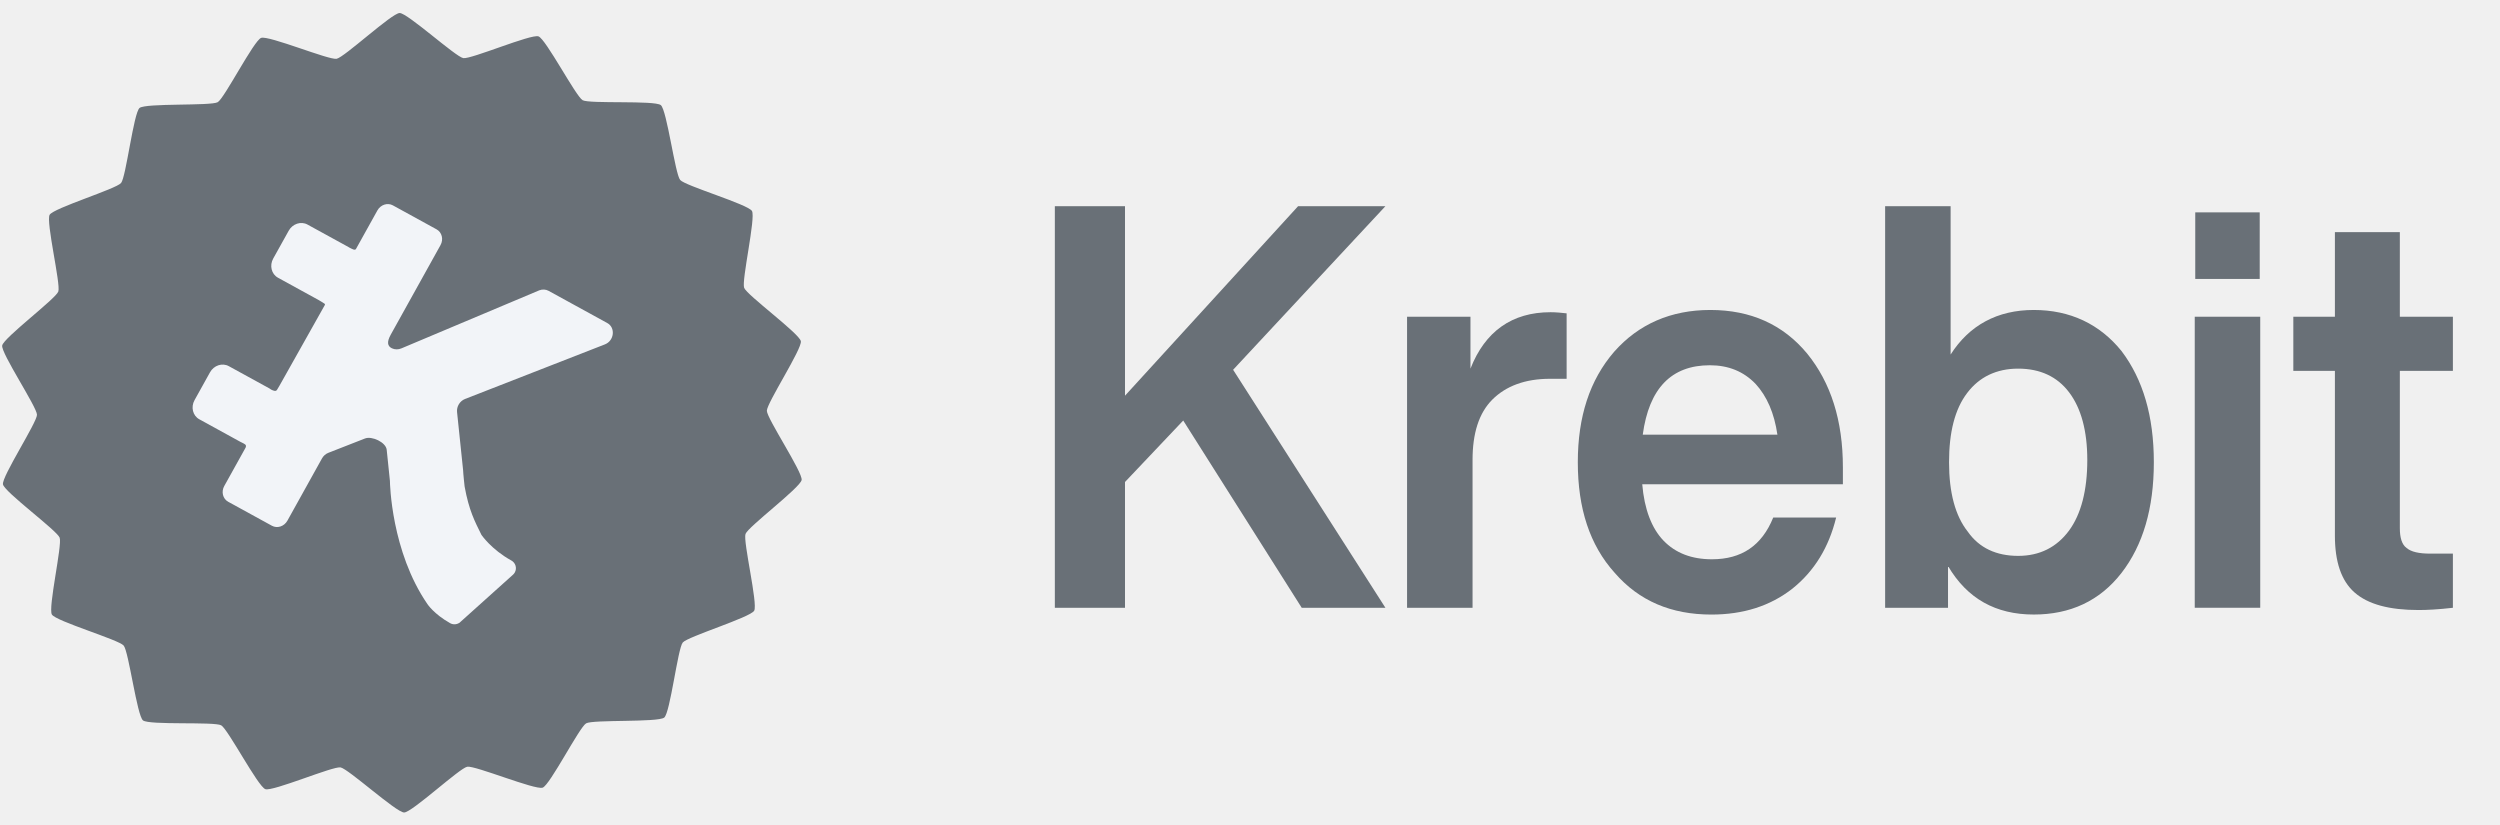
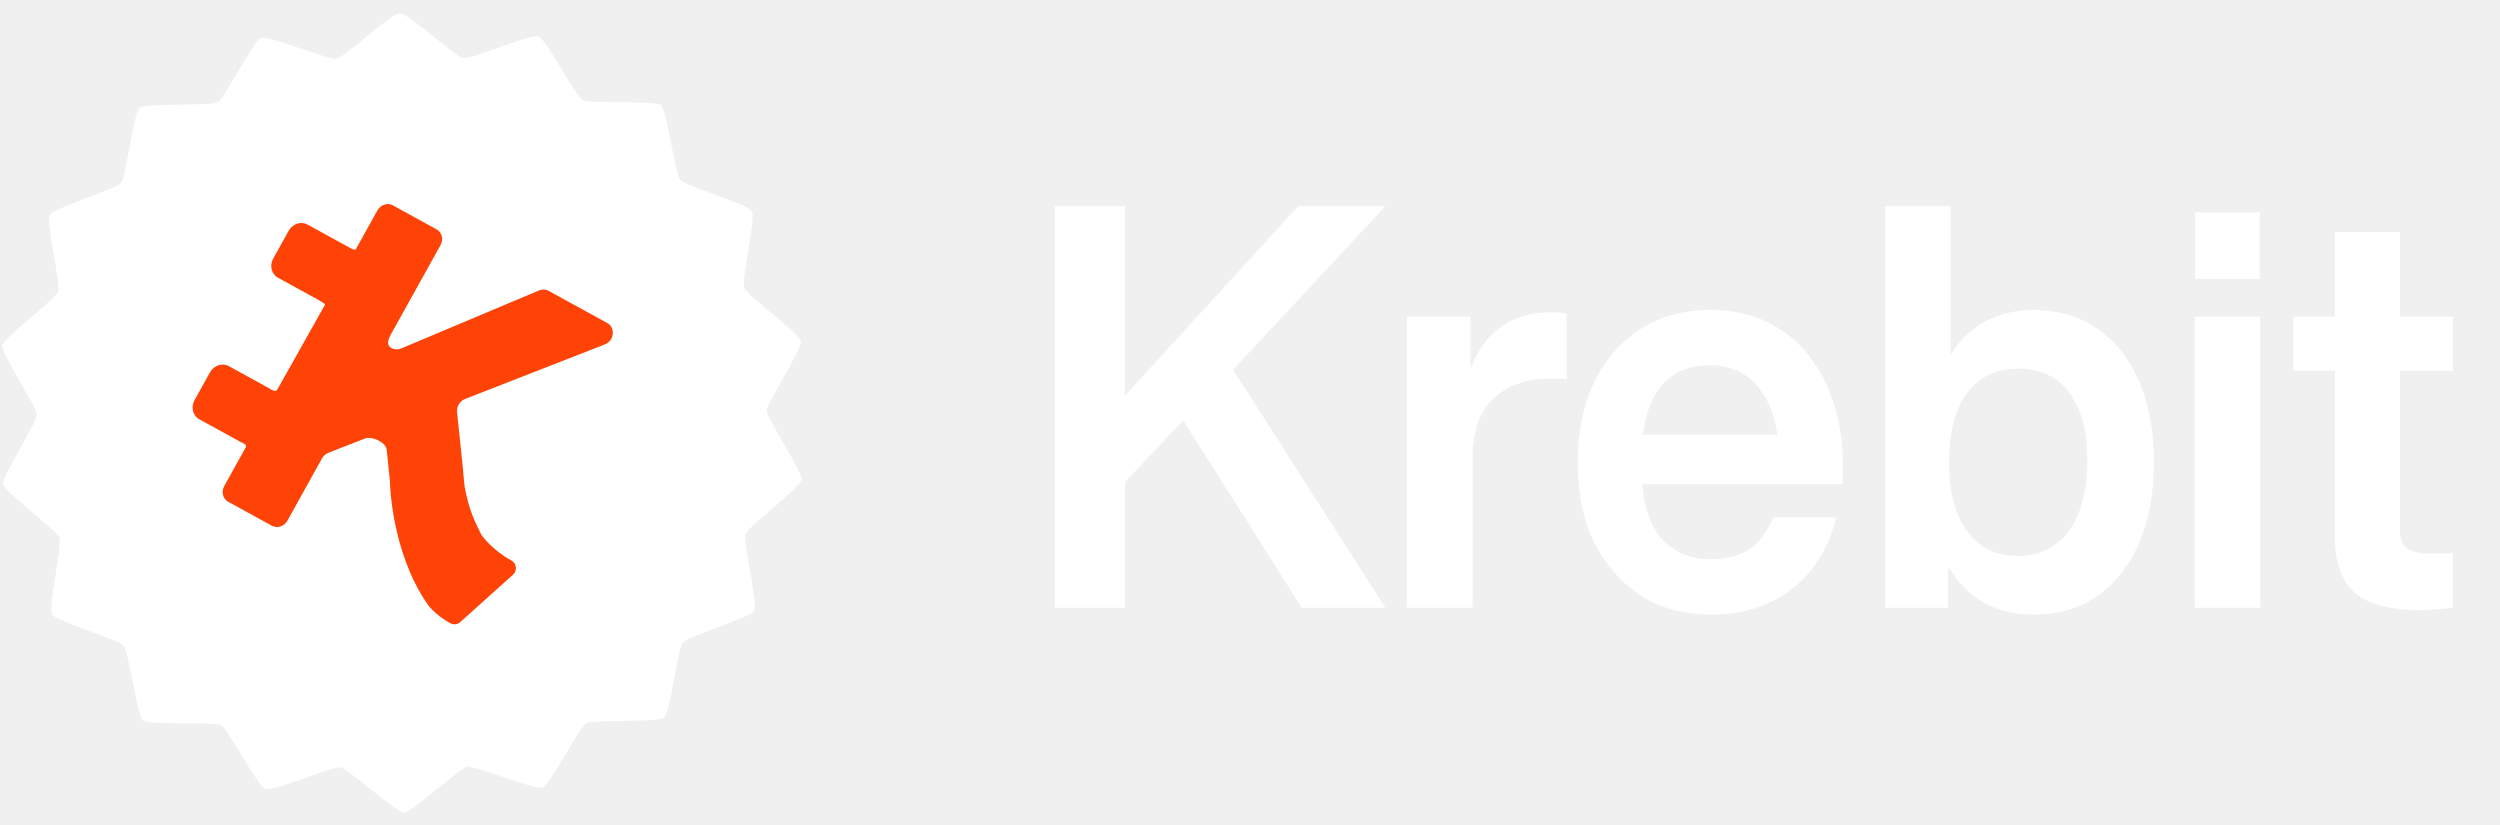
<svg xmlns="http://www.w3.org/2000/svg" width="97" height="32" viewBox="0 0 97 32" fill="none">
  <g clip-path="url(#clip0_1560_372353)">
-     <path d="M25.773 27.841C25.542 28.035 23.004 27.914 22.741 28.066C22.479 28.217 21.342 30.456 21.056 30.561C20.771 30.665 18.429 29.695 18.13 29.749C17.831 29.802 15.985 31.523 15.681 31.525C15.377 31.527 13.512 29.826 13.212 29.775C12.912 29.725 10.581 30.72 10.295 30.619C10.008 30.518 8.846 28.291 8.582 28.142C8.318 27.994 5.782 28.143 5.548 27.951C5.314 27.76 4.994 25.275 4.798 25.047C4.601 24.818 2.166 24.103 2.013 23.844C1.859 23.585 2.421 21.143 2.315 20.862C2.21 20.581 0.17 19.087 0.115 18.793C0.061 18.498 1.436 16.392 1.435 16.092C1.433 15.792 0.034 13.701 0.085 13.406C0.136 13.111 2.159 11.595 2.262 11.313C2.364 11.031 1.775 8.594 1.926 8.334C2.076 8.074 4.503 7.332 4.697 7.101C4.891 6.871 5.183 4.382 5.415 4.189C5.647 3.995 8.184 4.116 8.447 3.965C8.709 3.813 9.847 1.574 10.132 1.47C10.417 1.365 12.759 2.335 13.059 2.281C13.358 2.228 15.203 0.507 15.507 0.505C15.811 0.503 17.676 2.204 17.976 2.255C18.276 2.305 20.607 1.31 20.893 1.411C21.18 1.512 22.342 3.739 22.606 3.888C22.87 4.036 25.407 3.887 25.64 4.079C25.875 4.27 26.194 6.755 26.391 6.983C26.587 7.212 29.022 7.927 29.176 8.186C29.329 8.445 28.767 10.887 28.873 11.168C28.979 11.45 31.018 12.943 31.073 13.238C31.127 13.532 29.752 15.638 29.754 15.938C29.755 16.238 31.154 18.329 31.103 18.624C31.052 18.92 29.029 20.435 28.926 20.717C28.824 20.999 29.413 23.436 29.262 23.696C29.112 23.956 26.685 24.698 26.491 24.929C26.297 25.16 26.005 27.648 25.773 27.841Z" fill="#697077" />
-     <path d="M19.908 22.295C19.934 22.271 19.957 22.243 19.975 22.21C20.066 22.046 20.006 21.839 19.84 21.747C19.066 21.322 18.68 20.753 18.68 20.753C18.422 20.232 18.195 19.804 18.027 18.876C18.026 18.867 17.972 18.383 17.968 18.24L17.734 15.991C17.711 15.773 17.841 15.56 18.044 15.48L23.47 13.362C23.832 13.221 23.889 12.714 23.564 12.535L21.286 11.285C21.177 11.225 21.044 11.218 20.923 11.265L15.572 13.518C15.455 13.567 15.322 13.569 15.208 13.515C15.03 13.431 15.003 13.269 15.161 12.985L17.092 9.51C17.216 9.287 17.148 9.013 16.94 8.899L15.243 7.968C15.036 7.854 14.767 7.942 14.643 8.165L13.812 9.66C13.773 9.733 13.629 9.642 13.589 9.623C13.511 9.586 13.589 9.623 13.517 9.583L11.931 8.713C11.678 8.574 11.351 8.682 11.201 8.953L10.6 10.033C10.45 10.304 10.532 10.636 10.785 10.775L12.371 11.646C12.443 11.685 12.491 11.721 12.569 11.768C12.607 11.791 12.621 11.803 12.599 11.843L10.843 14.967C10.841 14.97 10.802 15.038 10.749 15.124C10.703 15.198 10.619 15.165 10.516 15.114C10.5 15.106 10.488 15.09 10.464 15.077L8.878 14.207C8.626 14.068 8.298 14.175 8.148 14.446L7.548 15.526C7.397 15.797 7.48 16.13 7.733 16.268L9.319 17.139C9.391 17.179 9.456 17.2 9.517 17.248C9.551 17.275 9.55 17.33 9.528 17.37L8.701 18.858C8.577 19.081 8.645 19.354 8.853 19.468L10.55 20.399C10.758 20.514 11.027 20.425 11.151 20.202L12.493 17.787C12.548 17.688 12.636 17.61 12.738 17.57L14.162 17.013C14.431 16.908 14.974 17.162 15.004 17.45L15.129 18.659L15.129 18.663C15.129 18.746 15.18 21.395 16.582 23.436C16.582 23.436 16.83 23.822 17.467 24.18C17.582 24.244 17.719 24.234 17.822 24.166L17.823 24.168L17.839 24.154C17.855 24.142 17.869 24.129 17.882 24.115L19.908 22.295Z" fill="#f2f4f8" />
-     <path d="M50.366 8L43.65 15.353V8H40.928V23.582H43.65V18.701L45.909 16.316L50.507 23.582H53.754L47.845 14.347L53.754 8H50.366Z" fill="#697077" />
-     <path d="M60.16 12.114C58.667 12.114 57.619 12.858 57.054 14.303V12.289H54.594V23.582H57.135V17.848C57.135 16.819 57.377 16.032 57.901 15.506C58.425 14.981 59.172 14.697 60.139 14.697H60.785V12.158C60.583 12.136 60.382 12.114 60.16 12.114Z" fill="#697077" />
-     <path d="M71.504 18.133C71.504 16.317 71.04 14.851 70.112 13.712C69.184 12.596 67.934 12.027 66.361 12.027C64.829 12.027 63.578 12.575 62.63 13.647C61.683 14.741 61.219 16.163 61.219 17.936C61.219 19.731 61.683 21.153 62.651 22.226C63.598 23.32 64.849 23.845 66.401 23.845C67.632 23.845 68.68 23.517 69.547 22.838C70.394 22.16 70.959 21.241 71.242 20.081H68.801C68.358 21.175 67.571 21.7 66.422 21.7C65.635 21.7 65.01 21.459 64.546 20.978C64.082 20.497 63.8 19.753 63.719 18.79H71.504V18.133ZM66.341 14.172C67.067 14.172 67.652 14.413 68.116 14.894C68.559 15.376 68.842 16.032 68.963 16.864H63.739C63.982 15.069 64.849 14.172 66.341 14.172Z" fill="#697077" />
-     <path d="M78.91 12.027C77.499 12.027 76.409 12.618 75.684 13.756V8H73.143V23.582H75.583V21.962C76.329 23.232 77.438 23.844 78.91 23.844C80.322 23.844 81.471 23.319 82.318 22.225C83.145 21.153 83.569 19.73 83.569 17.936C83.569 16.141 83.145 14.719 82.318 13.624C81.471 12.574 80.322 12.027 78.91 12.027ZM76.349 20.627C75.865 20.015 75.623 19.117 75.623 17.936C75.623 16.776 75.845 15.878 76.329 15.244C76.793 14.631 77.458 14.303 78.305 14.303C79.152 14.303 79.818 14.609 80.281 15.222C80.745 15.835 80.987 16.71 80.987 17.848C80.987 19.03 80.745 19.949 80.281 20.584C79.797 21.24 79.132 21.568 78.305 21.568C77.458 21.568 76.793 21.262 76.349 20.627Z" fill="#697077" />
-     <path d="M87.677 10.823V8.24H85.176V10.823H87.677ZM87.697 23.581V12.289H85.156V23.581H87.697Z" fill="#697077" />
-     <path d="M95.172 12.29H93.114V9.007H90.594V12.29H88.981V14.39H90.594V20.781C90.594 21.787 90.836 22.532 91.36 22.991C91.885 23.451 92.711 23.669 93.84 23.669C94.163 23.669 94.606 23.648 95.172 23.582V21.481H94.304C93.861 21.481 93.558 21.415 93.376 21.262C93.195 21.131 93.114 20.868 93.114 20.496V14.39H95.172V12.29Z" fill="#697077" />
+     <path d="M25.773 27.841C25.542 28.035 23.004 27.914 22.741 28.066C22.479 28.217 21.342 30.456 21.056 30.561C20.771 30.665 18.429 29.695 18.13 29.749C17.831 29.802 15.985 31.523 15.681 31.525C15.377 31.527 13.512 29.826 13.212 29.775C12.912 29.725 10.581 30.72 10.295 30.619C10.008 30.518 8.846 28.291 8.582 28.142C8.318 27.994 5.782 28.143 5.548 27.951C5.314 27.76 4.994 25.275 4.798 25.047C4.601 24.818 2.166 24.103 2.013 23.844C1.859 23.585 2.421 21.143 2.315 20.862C2.21 20.581 0.17 19.087 0.115 18.793C0.061 18.498 1.436 16.392 1.435 16.092C1.433 15.792 0.034 13.701 0.085 13.406C0.136 13.111 2.159 11.595 2.262 11.313C2.364 11.031 1.775 8.594 1.926 8.334C2.076 8.074 4.503 7.332 4.697 7.101C4.891 6.871 5.183 4.382 5.415 4.189C5.647 3.995 8.184 4.116 8.447 3.965C8.709 3.813 9.847 1.574 10.132 1.47C10.417 1.365 12.759 2.335 13.059 2.281C13.358 2.228 15.203 0.507 15.507 0.505C15.811 0.503 17.676 2.204 17.976 2.255C18.276 2.305 20.607 1.31 20.893 1.411C21.18 1.512 22.342 3.739 22.606 3.888C22.87 4.036 25.407 3.887 25.64 4.079C25.875 4.27 26.194 6.755 26.391 6.983C26.587 7.212 29.022 7.927 29.176 8.186C29.329 8.445 28.767 10.887 28.873 11.168C28.979 11.45 31.018 12.943 31.073 13.238C31.127 13.532 29.752 15.638 29.754 15.938C29.755 16.238 31.154 18.329 31.103 18.624C31.052 18.92 29.029 20.435 28.926 20.717C28.824 20.999 29.413 23.436 29.262 23.696C29.112 23.956 26.685 24.698 26.491 24.929C26.297 25.16 26.005 27.648 25.773 27.841Z" fill="#FFFFFF" />
+     <path d="M19.908 22.295C19.934 22.271 19.957 22.243 19.975 22.21C20.066 22.046 20.006 21.839 19.84 21.747C19.066 21.322 18.68 20.753 18.68 20.753C18.422 20.232 18.195 19.804 18.027 18.876C18.026 18.867 17.972 18.383 17.968 18.24L17.734 15.991C17.711 15.773 17.841 15.56 18.044 15.48L23.47 13.362C23.832 13.221 23.889 12.714 23.564 12.535L21.286 11.285C21.177 11.225 21.044 11.218 20.923 11.265L15.572 13.518C15.455 13.567 15.322 13.569 15.208 13.515C15.03 13.431 15.003 13.269 15.161 12.985L17.092 9.51C17.216 9.287 17.148 9.013 16.94 8.899L15.243 7.968C15.036 7.854 14.767 7.942 14.643 8.165L13.812 9.66C13.773 9.733 13.629 9.642 13.589 9.623C13.511 9.586 13.589 9.623 13.517 9.583L11.931 8.713C11.678 8.574 11.351 8.682 11.201 8.953L10.6 10.033C10.45 10.304 10.532 10.636 10.785 10.775L12.371 11.646C12.443 11.685 12.491 11.721 12.569 11.768C12.607 11.791 12.621 11.803 12.599 11.843L10.843 14.967C10.841 14.97 10.802 15.038 10.749 15.124C10.703 15.198 10.619 15.165 10.516 15.114C10.5 15.106 10.488 15.09 10.464 15.077L8.878 14.207C8.626 14.068 8.298 14.175 8.148 14.446L7.548 15.526C7.397 15.797 7.48 16.13 7.733 16.268L9.319 17.139C9.391 17.179 9.456 17.2 9.517 17.248C9.551 17.275 9.55 17.33 9.528 17.37L8.701 18.858C8.577 19.081 8.645 19.354 8.853 19.468L10.55 20.399C10.758 20.514 11.027 20.425 11.151 20.202L12.493 17.787C12.548 17.688 12.636 17.61 12.738 17.57L14.162 17.013C14.431 16.908 14.974 17.162 15.004 17.45L15.129 18.659L15.129 18.663C15.129 18.746 15.18 21.395 16.582 23.436C16.582 23.436 16.83 23.822 17.467 24.18C17.582 24.244 17.719 24.234 17.822 24.166L17.823 24.168L17.839 24.154C17.855 24.142 17.869 24.129 17.882 24.115L19.908 22.295Z" fill="#FF4205" />
+     <path d="M50.366 8L43.65 15.353V8H40.928V23.582H43.65V18.701L45.909 16.316L50.507 23.582H53.754L47.845 14.347L53.754 8H50.366Z" fill="#FFFFFF" />
+     <path d="M60.16 12.114C58.667 12.114 57.619 12.858 57.054 14.303V12.289H54.594V23.582H57.135V17.848C57.135 16.819 57.377 16.032 57.901 15.506C58.425 14.981 59.172 14.697 60.139 14.697H60.785V12.158C60.583 12.136 60.382 12.114 60.16 12.114Z" fill="#FFFFFF" />
+     <path d="M71.504 18.133C71.504 16.317 71.04 14.851 70.112 13.712C69.184 12.596 67.934 12.027 66.361 12.027C64.829 12.027 63.578 12.575 62.63 13.647C61.683 14.741 61.219 16.163 61.219 17.936C61.219 19.731 61.683 21.153 62.651 22.226C63.598 23.32 64.849 23.845 66.401 23.845C67.632 23.845 68.68 23.517 69.547 22.838C70.394 22.16 70.959 21.241 71.242 20.081H68.801C68.358 21.175 67.571 21.7 66.422 21.7C65.635 21.7 65.01 21.459 64.546 20.978C64.082 20.497 63.8 19.753 63.719 18.79H71.504V18.133ZM66.341 14.172C67.067 14.172 67.652 14.413 68.116 14.894C68.559 15.376 68.842 16.032 68.963 16.864H63.739C63.982 15.069 64.849 14.172 66.341 14.172Z" fill="#FFFFFF" />
+     <path d="M78.91 12.027C77.499 12.027 76.409 12.618 75.684 13.756V8H73.143V23.582H75.583V21.962C76.329 23.232 77.438 23.844 78.91 23.844C80.322 23.844 81.471 23.319 82.318 22.225C83.145 21.153 83.569 19.73 83.569 17.936C83.569 16.141 83.145 14.719 82.318 13.624C81.471 12.574 80.322 12.027 78.91 12.027ZM76.349 20.627C75.865 20.015 75.623 19.117 75.623 17.936C75.623 16.776 75.845 15.878 76.329 15.244C76.793 14.631 77.458 14.303 78.305 14.303C79.152 14.303 79.818 14.609 80.281 15.222C80.745 15.835 80.987 16.71 80.987 17.848C80.987 19.03 80.745 19.949 80.281 20.584C79.797 21.24 79.132 21.568 78.305 21.568C77.458 21.568 76.793 21.262 76.349 20.627Z" fill="#FFFFFF" />
+     <path d="M87.677 10.823V8.24H85.176V10.823H87.677ZM87.697 23.581V12.289H85.156V23.581H87.697Z" fill="#FFFFFF" />
+     <path d="M95.172 12.29H93.114V9.007H90.594V12.29H88.981V14.39H90.594V20.781C90.594 21.787 90.836 22.532 91.36 22.991C91.885 23.451 92.711 23.669 93.84 23.669C94.163 23.669 94.606 23.648 95.172 23.582V21.481H94.304C93.861 21.481 93.558 21.415 93.376 21.262C93.195 21.131 93.114 20.868 93.114 20.496V14.39H95.172V12.29Z" fill="#FFFFFF" />
  </g>
  <defs>
    <clipPath id="clip0_1560_372353">
      <rect width="96" height="32" fill="white" transform="translate(0.0390625)" />
    </clipPath>
  </defs>
</svg>
